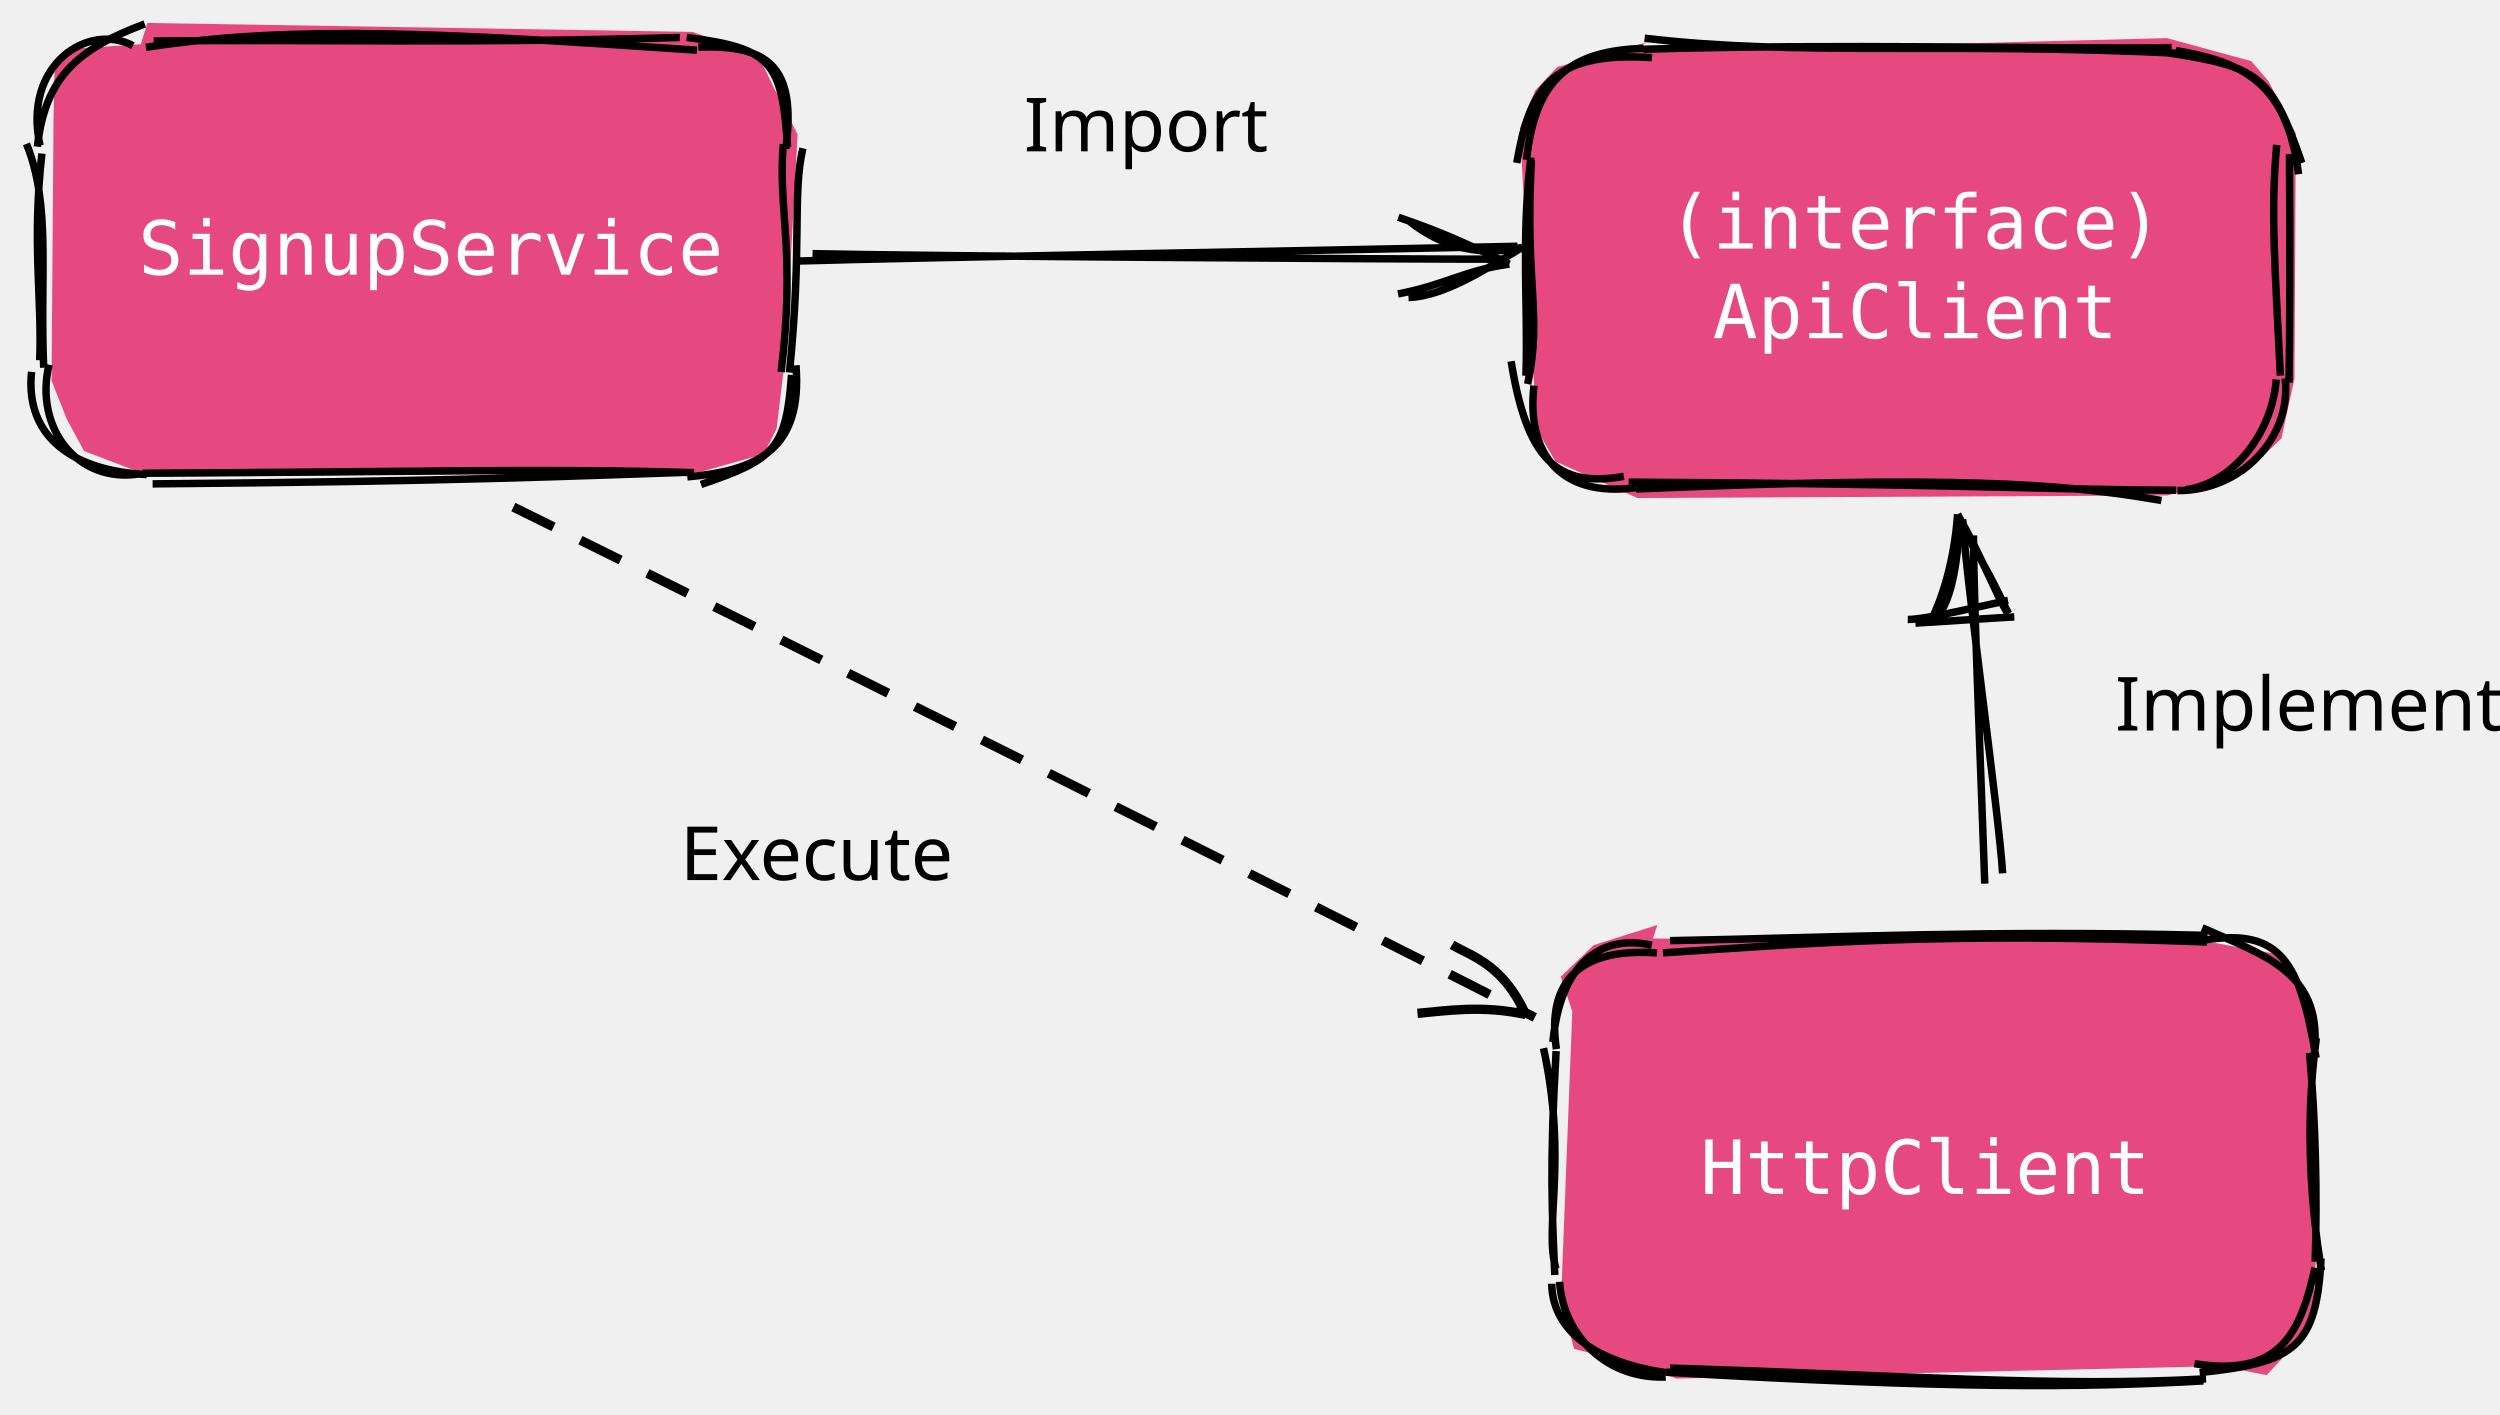
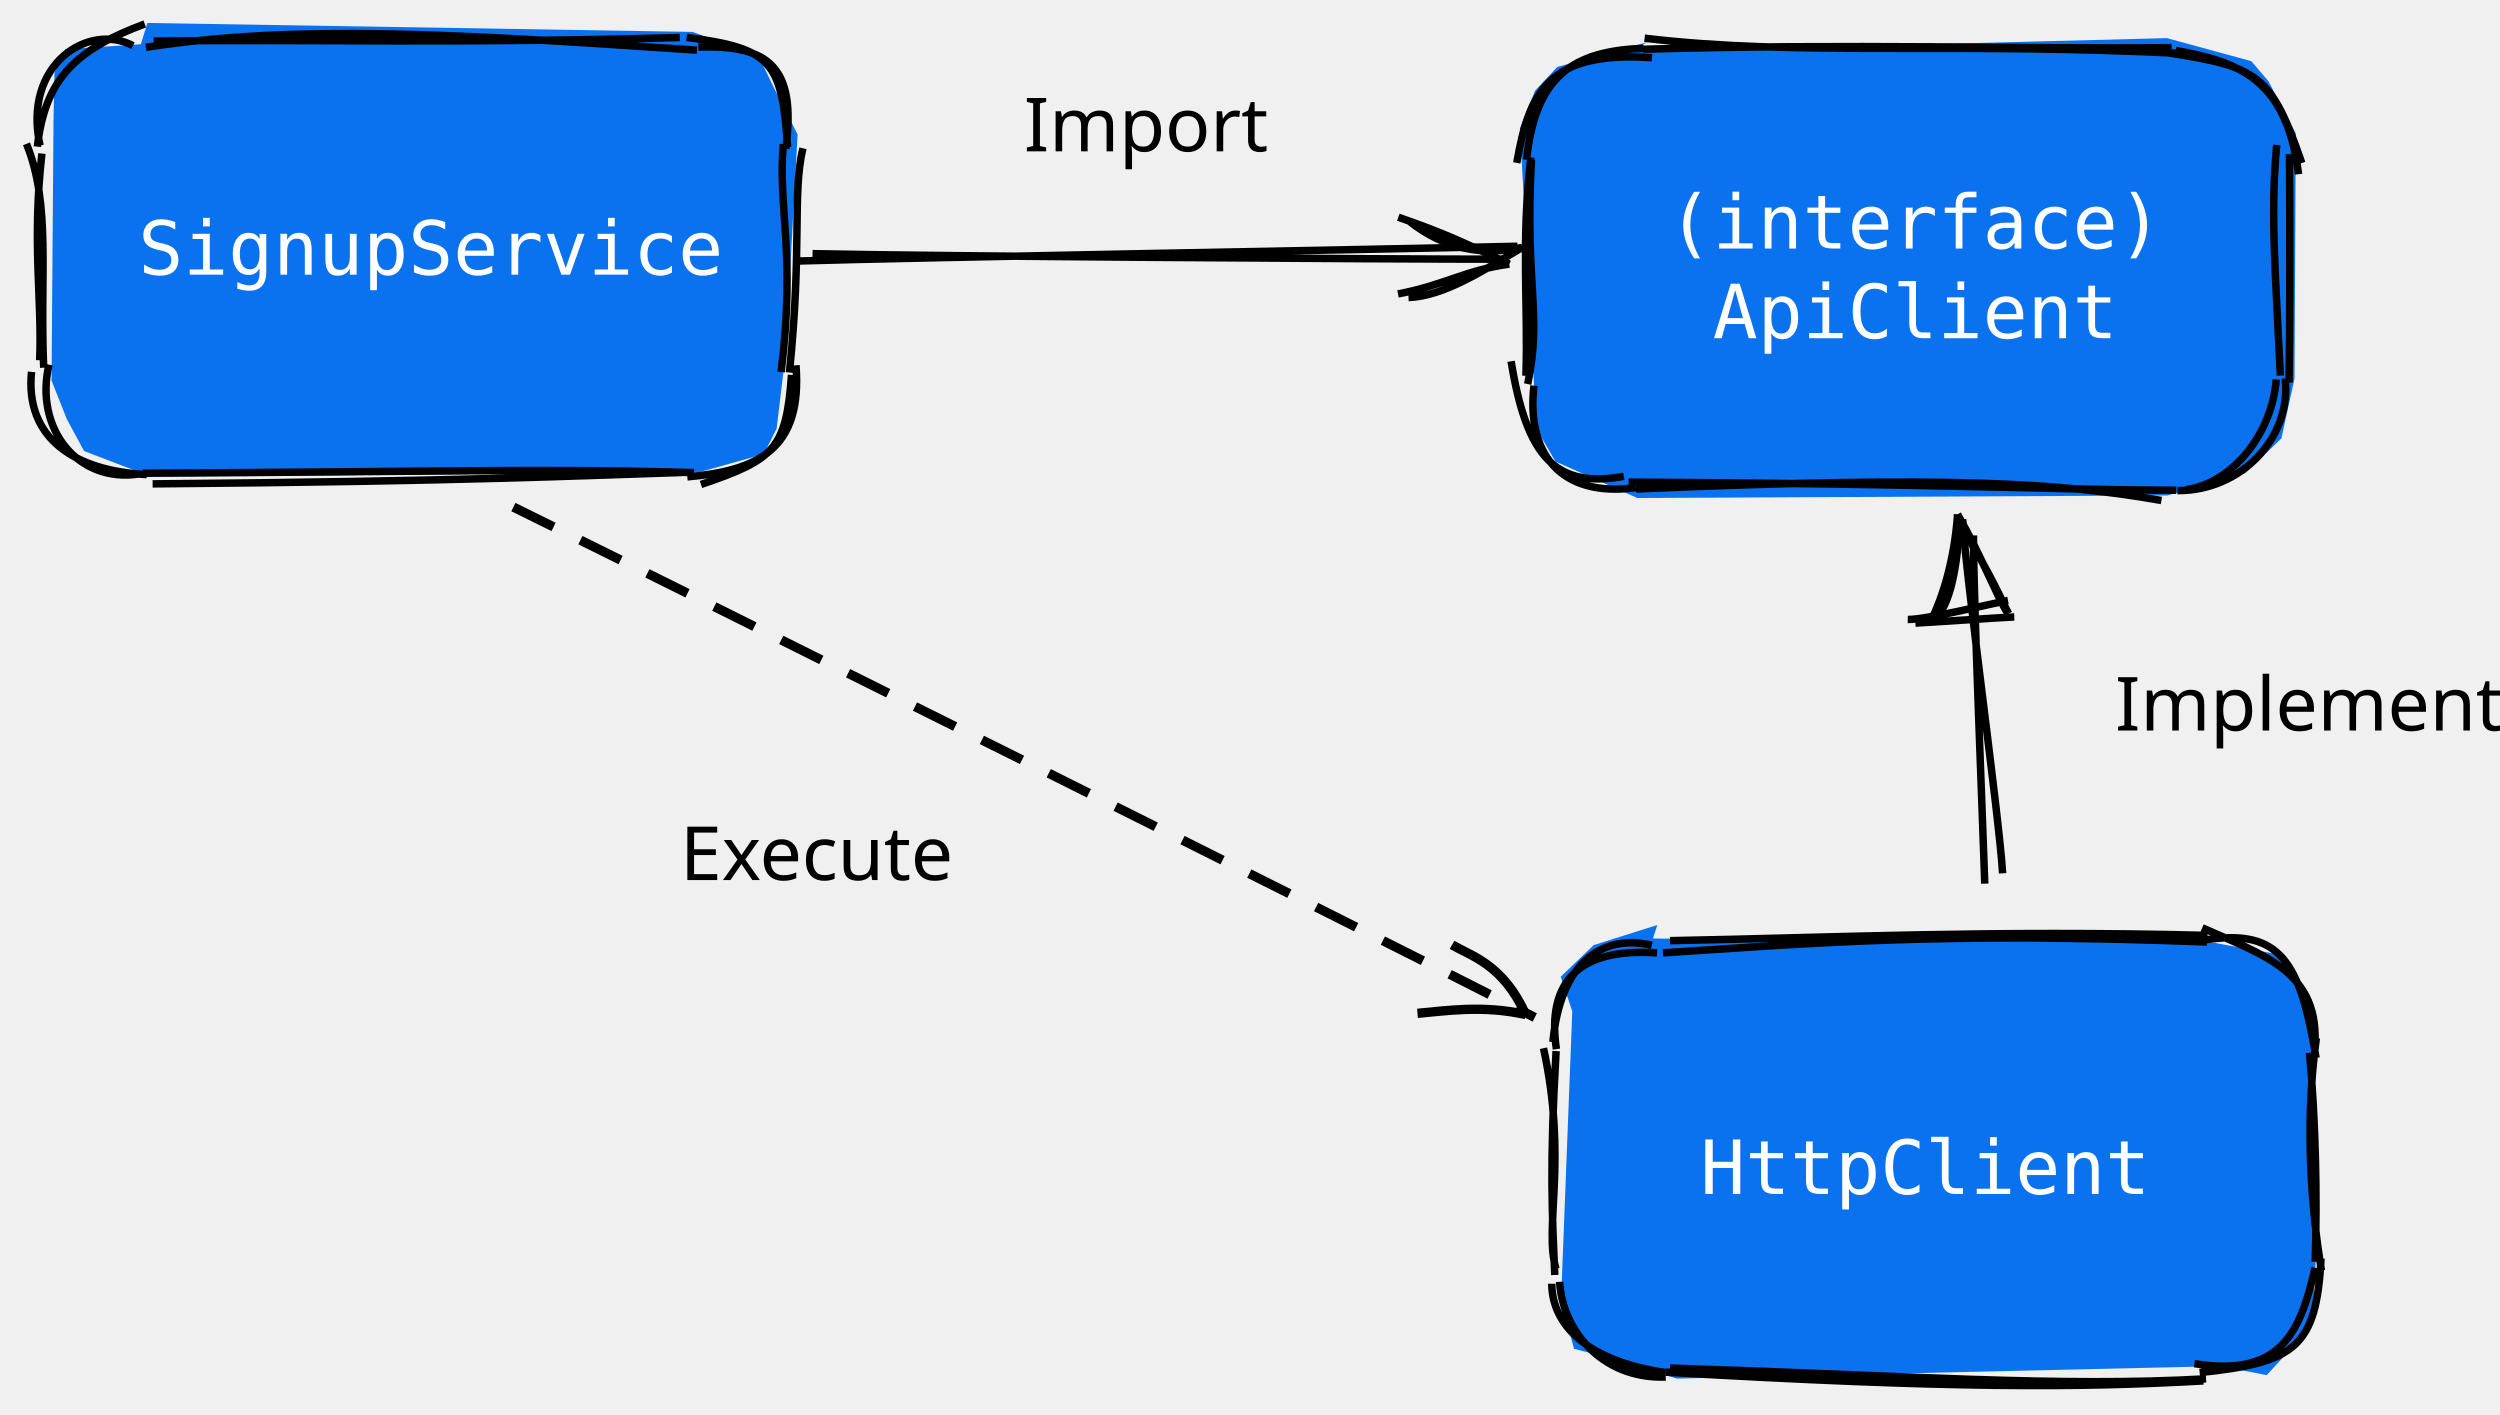
<svg xmlns="http://www.w3.org/2000/svg" version="1.1" viewBox="0 0 669 378.5">
  <g>
-     <path fill="#e64980" stroke="none" stroke-width="0" d="M29.446 -3.852 L175.291 -1.467 L192.956 4.898 L197.138 13.546 L203.445 25.99 L200.189 84.98 L197.822 104.709 L194.389 111.522 L176.973 116.397 L30.402 117.549 L12.494 110.699 L7.898 102.195 L3.795 91.855 L4.318 22.331 L4.574 9.439 L7.516 3.135 L27.677 1.847" transform="translate(10 10) rotate(0 101.5 58.5)" />
+     <path fill="#0A72EF" stroke="none" stroke-width="0" d="M29.446 -3.852 L175.291 -1.467 L192.956 4.898 L197.138 13.546 L203.445 25.99 L200.189 84.98 L197.822 104.709 L194.389 111.522 L176.973 116.397 L30.402 117.549 L12.494 110.699 L7.898 102.195 L3.795 91.855 L4.318 22.331 L4.574 9.439 L7.516 3.135 L27.677 1.847" transform="translate(10 10) rotate(0 101.5 58.5)" />
    <path fill="none" stroke="#000" stroke-width="2" d="M25.996 1.837 M29.033 2.671 C69.121 -3.52, 110.918 -1.013, 176.513 3.427 M31.13 0.979 C74.055 0.477, 113.528 1.709, 171.919 0.033 M173.75 0 C196.467 2.949, 199.261 6.435, 200.748 29.32 M176.87 2.599 C195.666 1.948, 203.218 7.844, 200.275 29.798 M199.622 28.573 C198.067 45.579, 203.021 57.328, 199.026 89.547 M204.859 29.683 C201.961 41.999, 204.719 55.893, 201.249 89.689 M203 87.75 C204.775 110.154, 192.946 115.95, 173.925 117.621 M201.81 90.323 C200.376 110.126, 197.269 112.984, 177.587 119.645 M172.598 116.432 C145.002 117.304, 112.694 118.821, 30.837 119.485 M175.719 116.483 C136.771 115.276, 101.656 116.293, 28.196 116.632 M29.25 117 C10.168 116.068, -3.399 107.405, -1.558 89.509 M27.247 116.827 C10.679 119.411, -0.896 104.524, 3.114 87.582 M1.696 88.403 C0.616 63.531, 3.738 44.925, -2.912 28.491 M0.616 86.405 C1.3 70.145, -1.5 55.065, 1.213 31.089 M0 29.25 C2.113 10.581, 10.726 3.16, 28.734 -3.593 M0.712 28.94 C-4.066 7.159, 13.768 -4.089, 25.576 2.225" transform="translate(10 10) rotate(0 101.5 58.5)" />
  </g>
  <g>
    <text x="0" y="19" fill="#fff" direction="ltr" font-family="Consolas, Segoe UI Emoji" font-size="20" text-anchor="start" transform="translate(37 54.5) rotate(0 76 12)" style="white-space:pre">SignupService</text>
  </g>
  <g>
-     <path fill="#e64980" stroke="none" stroke-width="0" d="M27.165 0.401 L171.36 -3.302 L193.959 2.871 L198.575 8.274 L205.854 22.235 L205.508 87.823 L202.012 103.809 L192.295 113.124 L171.445 119.088 L29.662 119.769 L7.752 109.997 L3.219 102.236 L2.219 93.179 L-1.777 20.862 L2.296 10.739 L8.216 4.416 L32.457 -2.274" transform="translate(408.5 13.5) rotate(0 101.5 58.5)" />
+     <path fill="#0A72EF" stroke="none" stroke-width="0" d="M27.165 0.401 L171.36 -3.302 L193.959 2.871 L198.575 8.274 L205.854 22.235 L205.508 87.823 L202.012 103.809 L192.295 113.124 L171.445 119.088 L29.662 119.769 L7.752 109.997 L3.219 102.236 L2.219 93.179 L-1.777 20.862 L2.296 10.739 L8.216 4.416 L32.457 -2.274" transform="translate(408.5 13.5) rotate(0 101.5 58.5)" />
    <path fill="none" stroke="#000" stroke-width="2" d="M29.266 -2.154 M31.59 -3.274 C73.179 1.644, 111.742 -2.319, 176.171 0.834 M31.242 -0.316 C84.587 -1.897, 136.326 -0.329, 172.633 -0.756 M173.75 0 C190.322 2.996, 203.414 7.375, 206.594 33.118 M171.427 0.607 C195.707 4.35, 199.285 6.349, 207.463 30.135 M200.75 25.279 C199.049 43.618, 200.33 57.559, 201.725 87.018 M204.167 27.721 C204.315 52.195, 204.283 76.392, 204.039 88.898 M203 87.75 C204.826 103.794, 190.956 117.966, 174.186 117.784 M200.625 88.035 C199.511 102.697, 188.718 115.922, 176.445 117.527 M169.896 120.437 C143.533 115.762, 112.949 113.742, 29.315 117.358 M173.878 117.684 C141.992 117.616, 109.213 115.898, 27.327 115.518 M29.25 117 C8.604 119.78, -0.06 107.335, 1.992 89.688 M26.041 113.969 C7.908 117.217, 0.066 109.116, -4.126 83.178 M0.308 89.277 C4.283 70.449, -0.515 62.941, 1.314 29.34 M-0.164 87.056 C0.452 68.308, -1.509 50.874, 1.162 28.635 M0 29.25 C2.421 6.578, 12.601 0.136, 31.309 -0.576 M-2.618 30.097 C0.661 11.445, 5.582 0.004, 33.575 1.939" transform="translate(408.5 13.5) rotate(0 101.5 58.5)" />
  </g>
  <g>
-     <path fill="#e64980" stroke="none" stroke-width="0" d="M25.837 -0.356 L176.171 0.834 L194.527 4.127 L201.64 15.41 L201.91 25.034 L203.185 85.834 L202.208 103.34 L190.062 116.481 L177.618 114.072 L32.246 117.414 L9.05 110.564 L4.721 109.455 L1.226 96.742 L4.24 19.164 L1.156 9.87 L9.969 1.404 L27 -3.971" transform="translate(416.5 251.5) rotate(0 101.5 58.5)" />
+     <path fill="#0A72EF" stroke="none" stroke-width="0" d="M25.837 -0.356 L176.171 0.834 L194.527 4.127 L201.64 15.41 L201.91 25.034 L203.185 85.834 L202.208 103.34 L190.062 116.481 L177.618 114.072 L32.246 117.414 L9.05 110.564 L4.721 109.455 L1.226 96.742 L4.24 19.164 L1.156 9.87 L9.969 1.404 L27 -3.971" transform="translate(416.5 251.5) rotate(0 101.5 58.5)" />
    <path fill="none" stroke="#000" stroke-width="2" d="M25.725 -0.906 M28.518 3.49 C68.437 0.924, 102.07 -2.136, 174.073 0.582 M30.398 0.218 C73.923 -0.588, 116.085 -2.648, 174.233 -1.188 M173.75 0 C193.708 -3.034, 199.041 5.809, 203.285 31.593 M172.812 -3.22 C188.818 3.952, 204.728 8.324, 202.882 29.253 M203.358 26.276 C199.981 51.014, 202.303 73.43, 204.7 88.466 M201.518 30.246 C203.173 48.209, 203.594 68.284, 203.042 86.146 M203 87.75 C199.024 105.648, 193.438 117.058, 170.719 113.412 M204.622 85.291 C203.354 109.007, 197.7 113.151, 172.123 115.808 M173.84 117.468 C134.191 119.702, 93.429 116.561, 30.411 114.585 M173.135 118.03 C140.093 119.889, 105.426 120.104, 29.318 115.691 M29.25 117 C11.436 117.575, 1.474 103.626, 0.847 91.511 M29.253 115.806 C8.116 112.766, -1.207 102.947, -1.245 92.029 M-0.114 88.032 C-3.471 77.057, 3.126 59.19, -3.464 29.001 M-0.441 89.687 C-1.129 73.409, -1.89 60.643, -0.082 29.768 M0 29.25 C-2.776 10.826, 6.458 2.062, 26.918 3.499 M-0.952 27.341 C0.994 6.602, 11.684 -1.728, 25.533 1.451" transform="translate(416.5 251.5) rotate(0 101.5 58.5)" />
  </g>
  <g>
    <g>
      <path fill="none" stroke="#000" stroke-width="2" d="M-1.787 0.889 C29.595 -0.067, 158.545 -2.305, 191.076 -3.071 M2.439 -1.097 C33.202 -0.399, 157.137 0.398, 188.88 0.397" transform="translate(215 68.97045) rotate(0 94.64483 -1.091061)" />
    </g>
    <g>
      <path fill="none" stroke="#000" stroke-width="2" d="M161.918 10.655 C171.31 10.279, 181.683 3.627, 192.348 -2.767 M159.107 9.68 C171.636 7.333, 177.004 3.305, 188.883 1.713" transform="translate(215 68.97045) rotate(0 94.64483 -1.091061)" />
    </g>
    <g>
      <path fill="none" stroke="#000" stroke-width="2" d="M161.999 -9.866 C171.749 -2.044, 182.09 -0.496, 192.348 -2.767 M159.188 -10.841 C171.298 -6.65, 176.641 -4.14, 188.883 1.713" transform="translate(215 68.97045) rotate(0 94.64483 -1.091061)" />
    </g>
  </g>
  <g>
    <g>
      <path fill="none" stroke="#000" stroke-dasharray="12 8" stroke-width="2.5" d="M-1.808 -1.116 C43.866 21.32, 226.166 112.232, 271.518 135.455" transform="translate(139.1871 136.8104) rotate(0 134.8546 67.16987)" />
    </g>
    <g>
      <path fill="none" stroke="#000" stroke-width="2.5" d="M240.132 134.36 C247.368 133.743, 257.569 132.067, 269.103 134.692" transform="translate(139.1871 136.8104) rotate(0 134.8546 67.16987)" />
    </g>
    <g>
      <path fill="none" stroke="#000" stroke-width="2.5" d="M249.371 116.036 C254.779 119.143, 263.043 121.31, 269.103 134.692" transform="translate(139.1871 136.8104) rotate(0 134.8546 67.16987)" />
    </g>
  </g>
  <g>
    <g>
      <path fill="none" stroke="#000" stroke-width="2" d="M-0.773 -0.535 C-1.284 -16.575, -3.85 -78.238, -3.788 -93.726 M4.003 -3.294 C3.074 -18.964, -5.851 -82.235, -6.69 -98.046" transform="translate(531.897 237) rotate(0 -1.343707 -49.29042)" />
    </g>
    <g>
      <path fill="none" stroke="#000" stroke-width="2" d="M5.622 -72.794 C4.136 -75.43, 0.926 -83.49, -7.504 -96.655 M5.28 -73.008 C2.013 -78.305, -1.218 -87.35, -8.045 -99.375" transform="translate(531.897 237) rotate(0 -1.343707 -49.29042)" />
    </g>
    <g>
      <path fill="none" stroke="#000" stroke-width="2" d="M-14.793 -70.705 C-10.719 -73.801, -8.332 -82.434, -7.504 -96.655 M-15.135 -70.919 C-12.062 -77.218, -8.93 -86.913, -8.045 -99.375" transform="translate(531.897 237) rotate(0 -1.343707 -49.29042)" />
    </g>
  </g>
  <g>
    <text x="64.5" y="19" fill="#fff" direction="ltr" font-family="Consolas, Segoe UI Emoji" font-size="20" text-anchor="middle" transform="translate(448 47.5) rotate(0 64.5 24)" style="white-space:pre">(interface)</text>
    <text x="64.5" y="43" fill="#fff" direction="ltr" font-family="Consolas, Segoe UI Emoji" font-size="20" text-anchor="middle" transform="translate(448 47.5) rotate(0 64.5 24)" style="white-space:pre">ApiClient</text>
  </g>
  <g>
    <text x="0" y="19" fill="#fff" direction="ltr" font-family="Consolas, Segoe UI Emoji" font-size="20" text-anchor="start" transform="translate(455 300.5) rotate(0 58.5 12)" style="white-space:pre">HttpClient</text>
  </g>
  <g>
    <text x="0" y="23" fill="#000" direction="ltr" font-family="Virgil, Segoe UI Emoji" font-size="20" text-anchor="start" transform="translate(566 172.5) rotate(0 46.5 16)" style="white-space:pre">Implement</text>
  </g>
  <g>
    <text x="0" y="23" fill="#000" direction="ltr" font-family="Virgil, Segoe UI Emoji" font-size="20" text-anchor="start" transform="translate(274 17.5) rotate(0 32 16)" style="white-space:pre">Import</text>
  </g>
  <g>
    <text x="0" y="23" fill="#000" direction="ltr" font-family="Virgil, Segoe UI Emoji" font-size="20" text-anchor="start" transform="translate(182 212.5) rotate(0 38.5 16)" style="white-space:pre">Execute</text>
  </g>
  <g>
    <g>
      <path fill="none" stroke="#000" stroke-width="2" d="M2.565 2.746 C7.6 2.483, 24.892 1.273, 29.024 1.089 M0.512 1.769 C5.375 1.846, 23.227 -2.536, 27.342 -3.331" transform="translate(510 164) rotate(0 14.76807 -0.2922535)" />
    </g>
  </g>
</svg>
